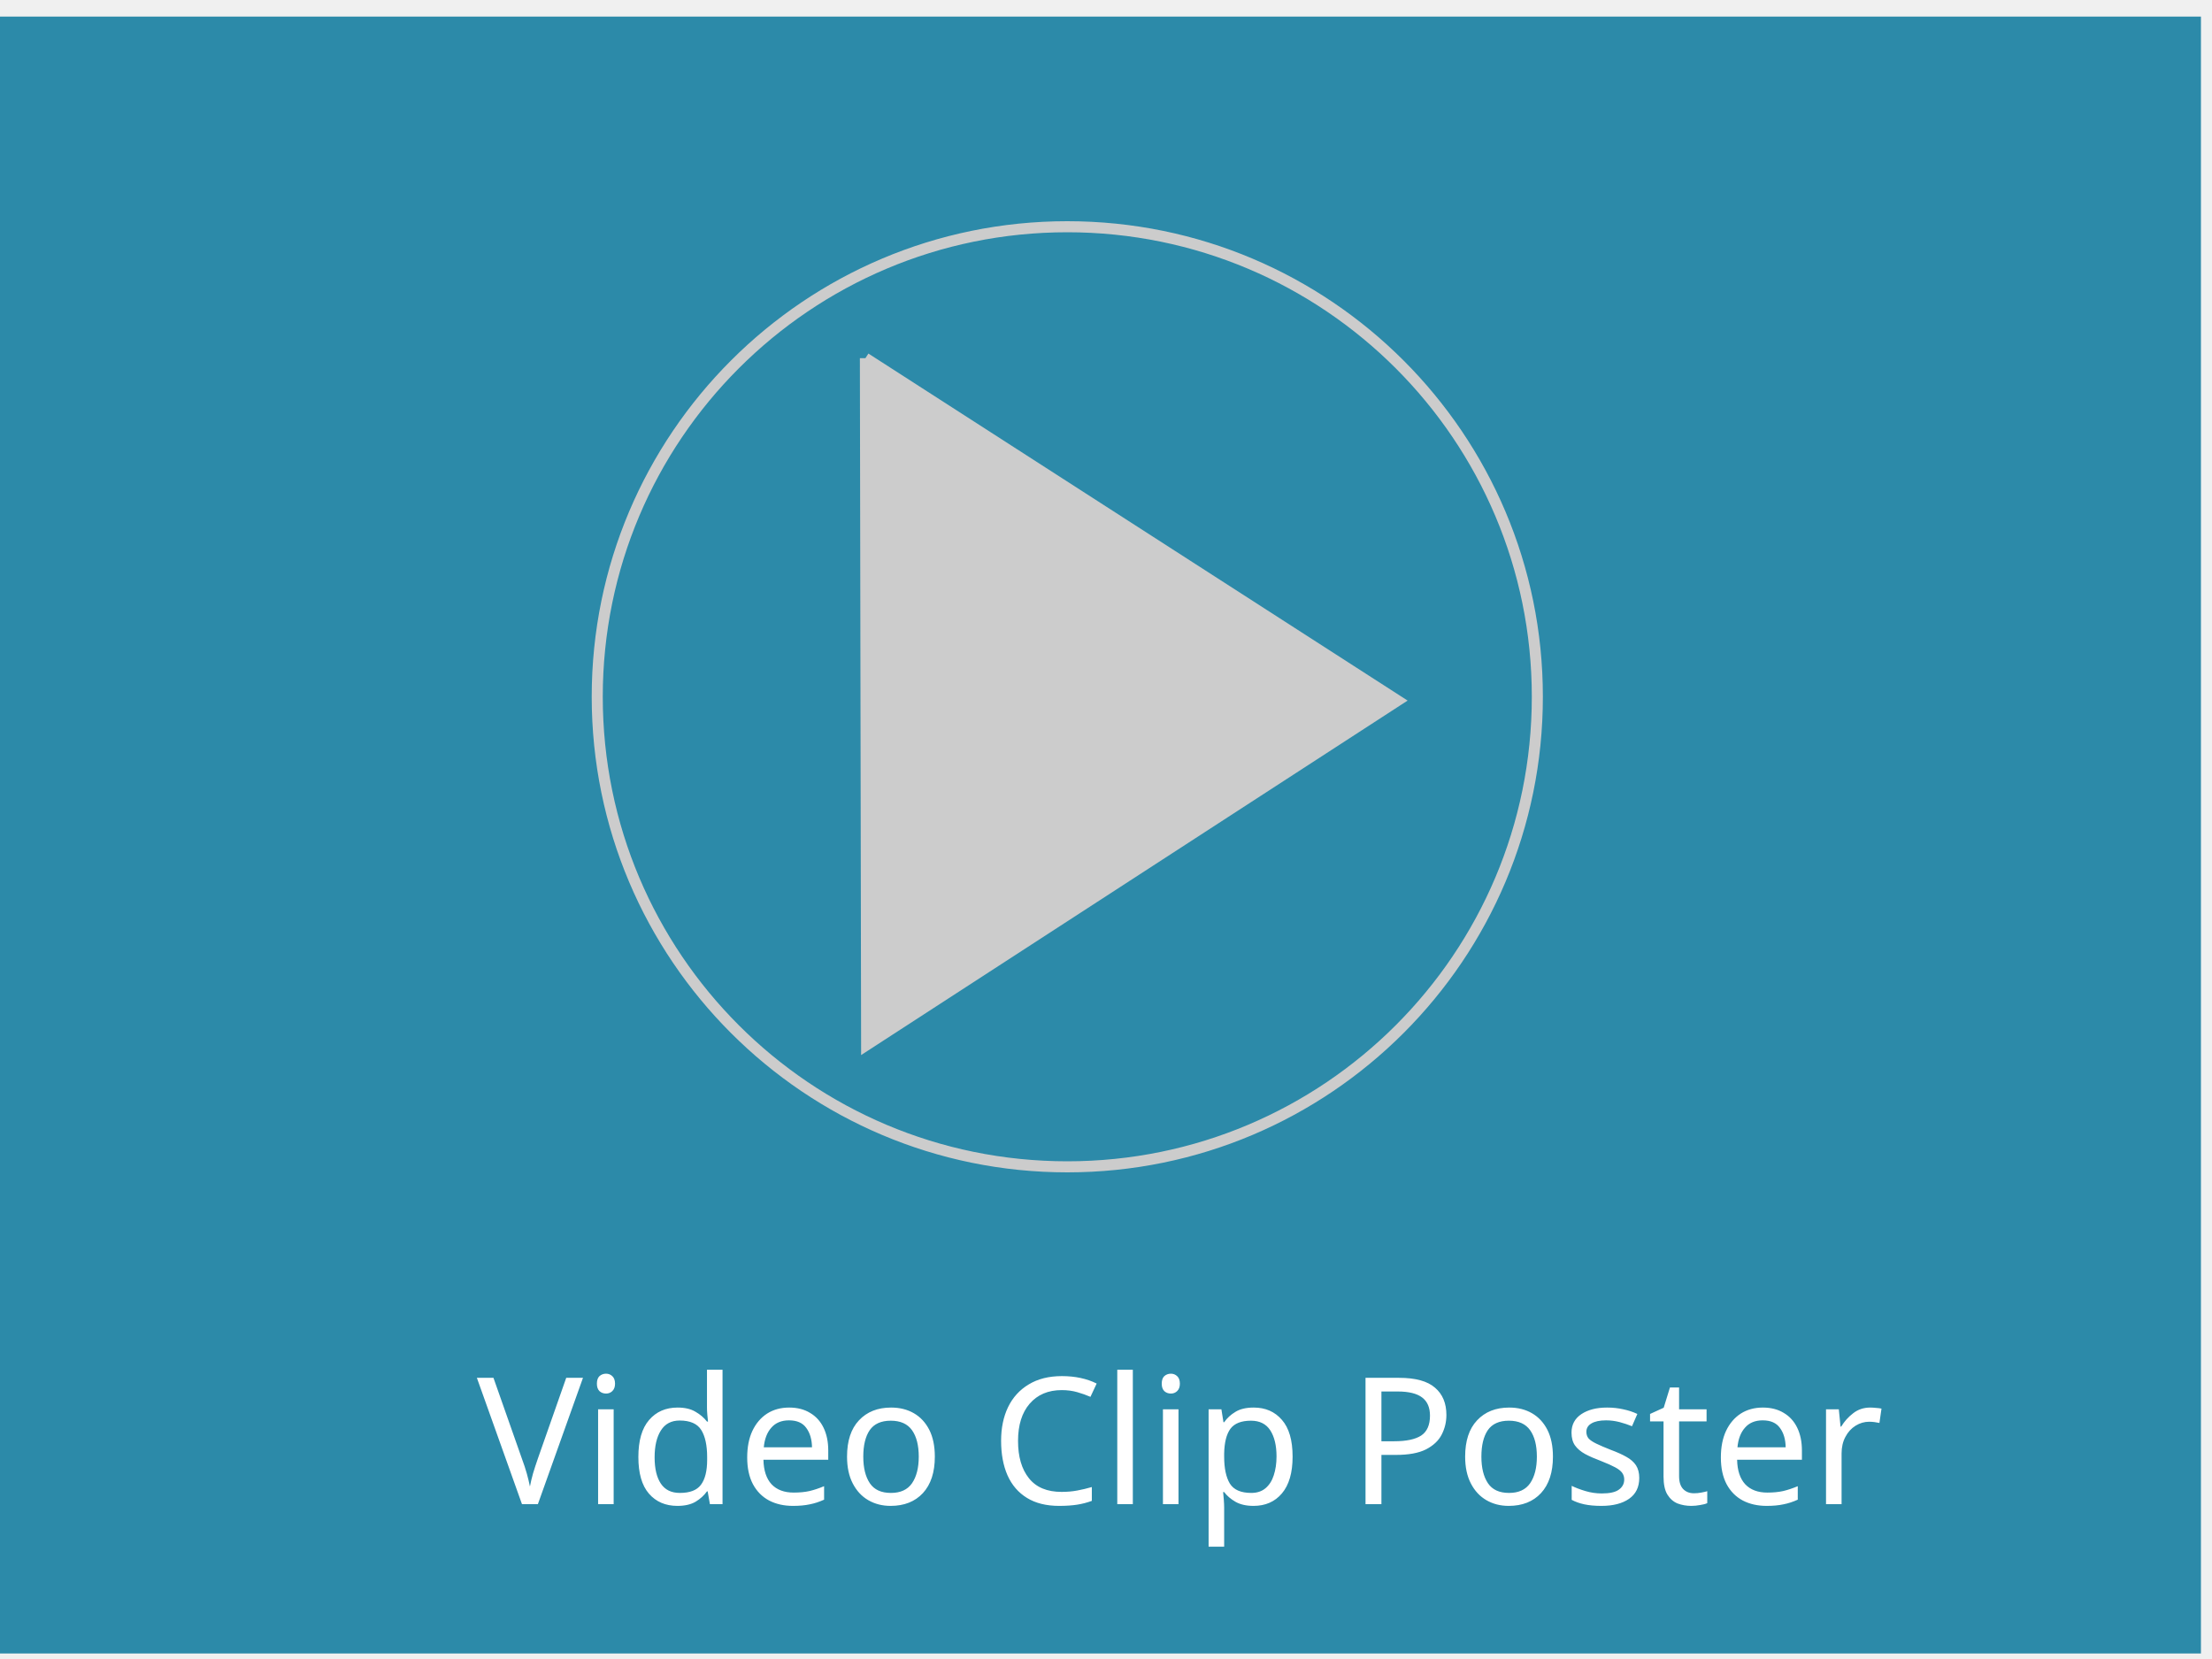
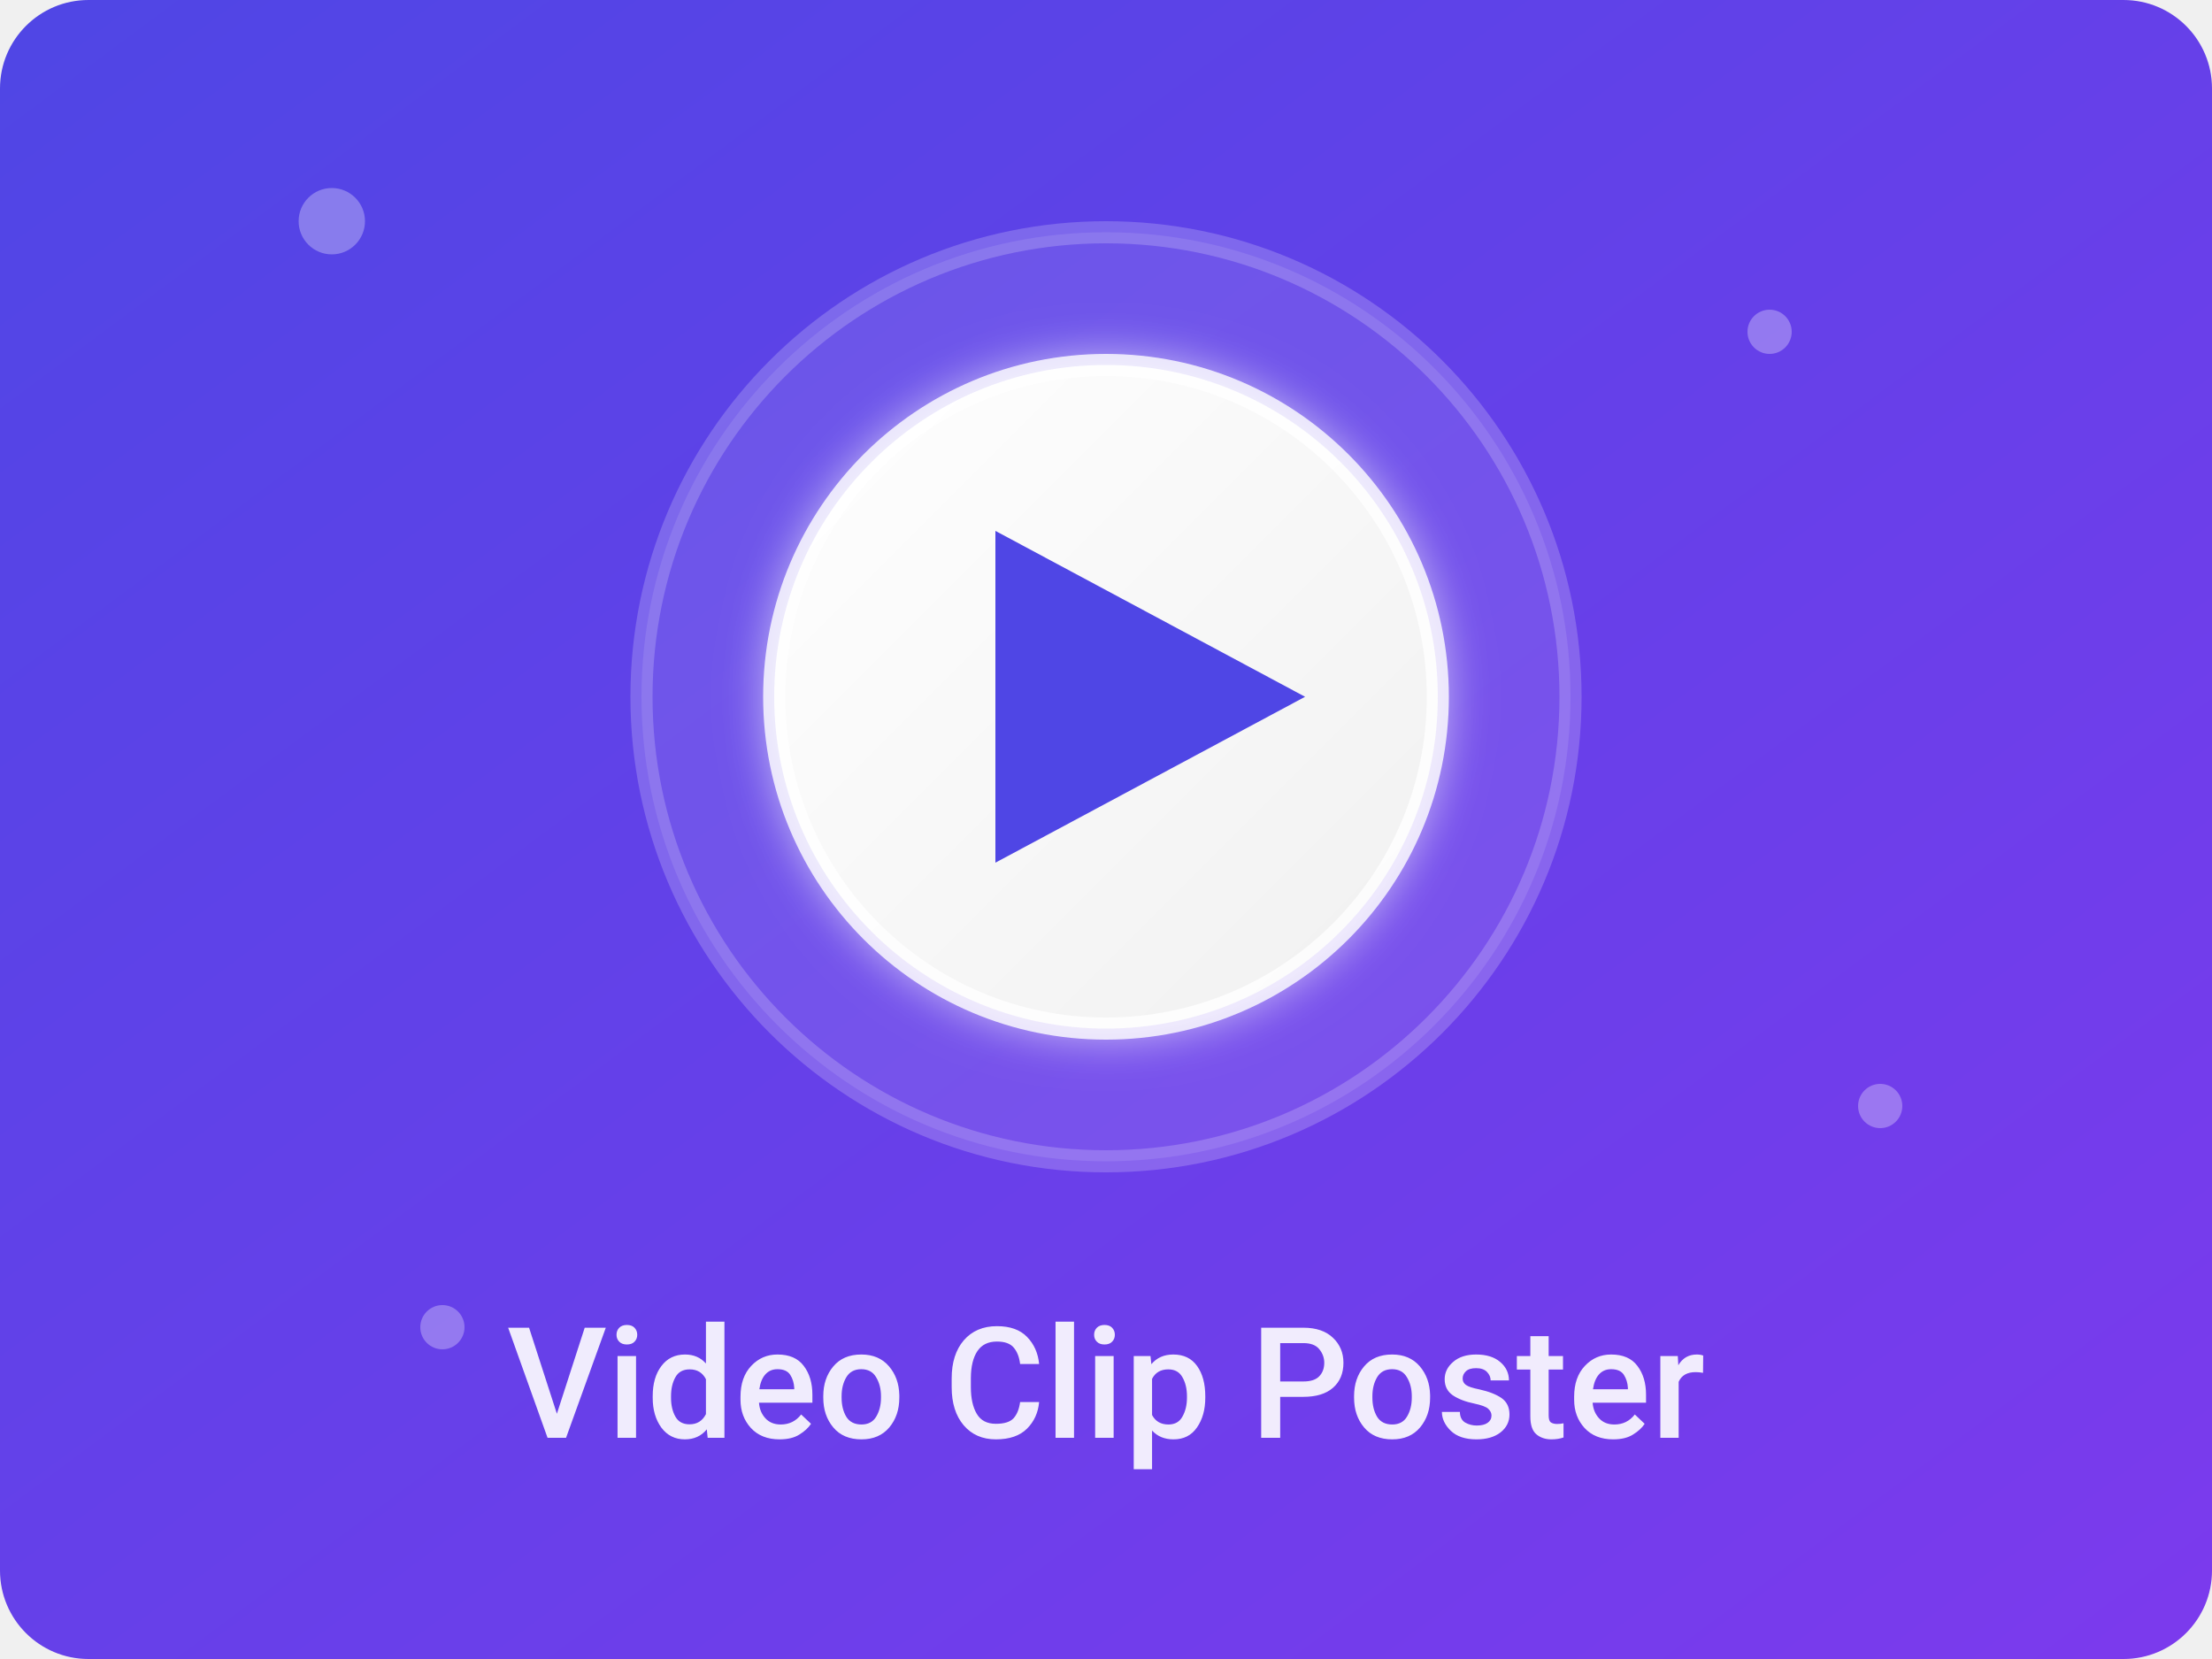
<svg xmlns="http://www.w3.org/2000/svg" width="200" height="150">
-   <g stroke="#ccc">
-     <path fill="#2c8aa9" d="M0 1.5h199v148H0z" stroke="none" />
-     <path d="m78.247 32.387 48.103 30.958-47.993 31.13-.11-62.09z" fill="#ccc" />
-     <text xml:space="preserve" font-family="Noto Sans JP" font-size="16" stroke-width="0" y="136" x="43.117" fill="#fff">Video Clip Poster</text>
-     <circle cy="63" cx="96.5" fill="none" r="42.5" />
-   </g>
+   <defs>
+     <linearGradient id="bgGradient" x1="0%" y1="0%" x2="100%" y2="100%">
+       <stop offset="0%" style="stop-color:#4F46E5;stop-opacity:1" />
+       <stop offset="100%" style="stop-color:#7C3AED;stop-opacity:1" />
+     </linearGradient>
+     <linearGradient id="playGradient" x1="0%" y1="0%" x2="100%" y2="100%">
+       <stop offset="0%" style="stop-color:#ffffff;stop-opacity:1" />
+       <stop offset="100%" style="stop-color:#f0f0f0;stop-opacity:1" />
+     </linearGradient>
+     <filter id="glow" x="-50%" y="-50%" width="200%" height="200%">
+       <feGaussianBlur in="SourceGraphic" stdDeviation="2" result="blur" />
+       <feColorMatrix in="blur" type="matrix" values="0 0 0 0 1   0 0 0 0 1   0 0 0 0 1  0 0 0 0.6 0" />
+       <feMerge>
+         <feMergeNode />
+         <feMergeNode in="SourceGraphic" />
+       </feMerge>
+     </filter>
+   </defs>
+   <rect x="0" y="0" width="200" height="150" rx="8" fill="url(#bgGradient)" />
+   <circle cx="100" cy="63" r="42" fill="rgba(255,255,255,0.1)" stroke="rgba(255,255,255,0.2)" stroke-width="2" />
+   <circle cx="100" cy="63" r="30" fill="url(#playGradient)" filter="url(#glow)" stroke="rgba(255,255,255,0.8)" stroke-width="2" />
+   <path d="M90 48 L90 78 L118 63 Z" fill="#4F46E5" stroke="none" />
+   <text x="100" y="130" font-family="system-ui, -apple-system, 'Segoe UI', Roboto, sans-serif" font-size="14" font-weight="500" fill="white" text-anchor="middle" opacity="0.9">
+       Video Clip Poster
+     </text>
+   <circle cx="30" cy="20" r="3" fill="white" opacity="0.3" />
+   <circle cx="170" cy="100" r="2" fill="white" opacity="0.3" />
+   <circle cx="40" cy="120" r="2" fill="white" opacity="0.3" />
+   <circle cx="160" cy="30" r="2" fill="white" opacity="0.3" />
</svg>
